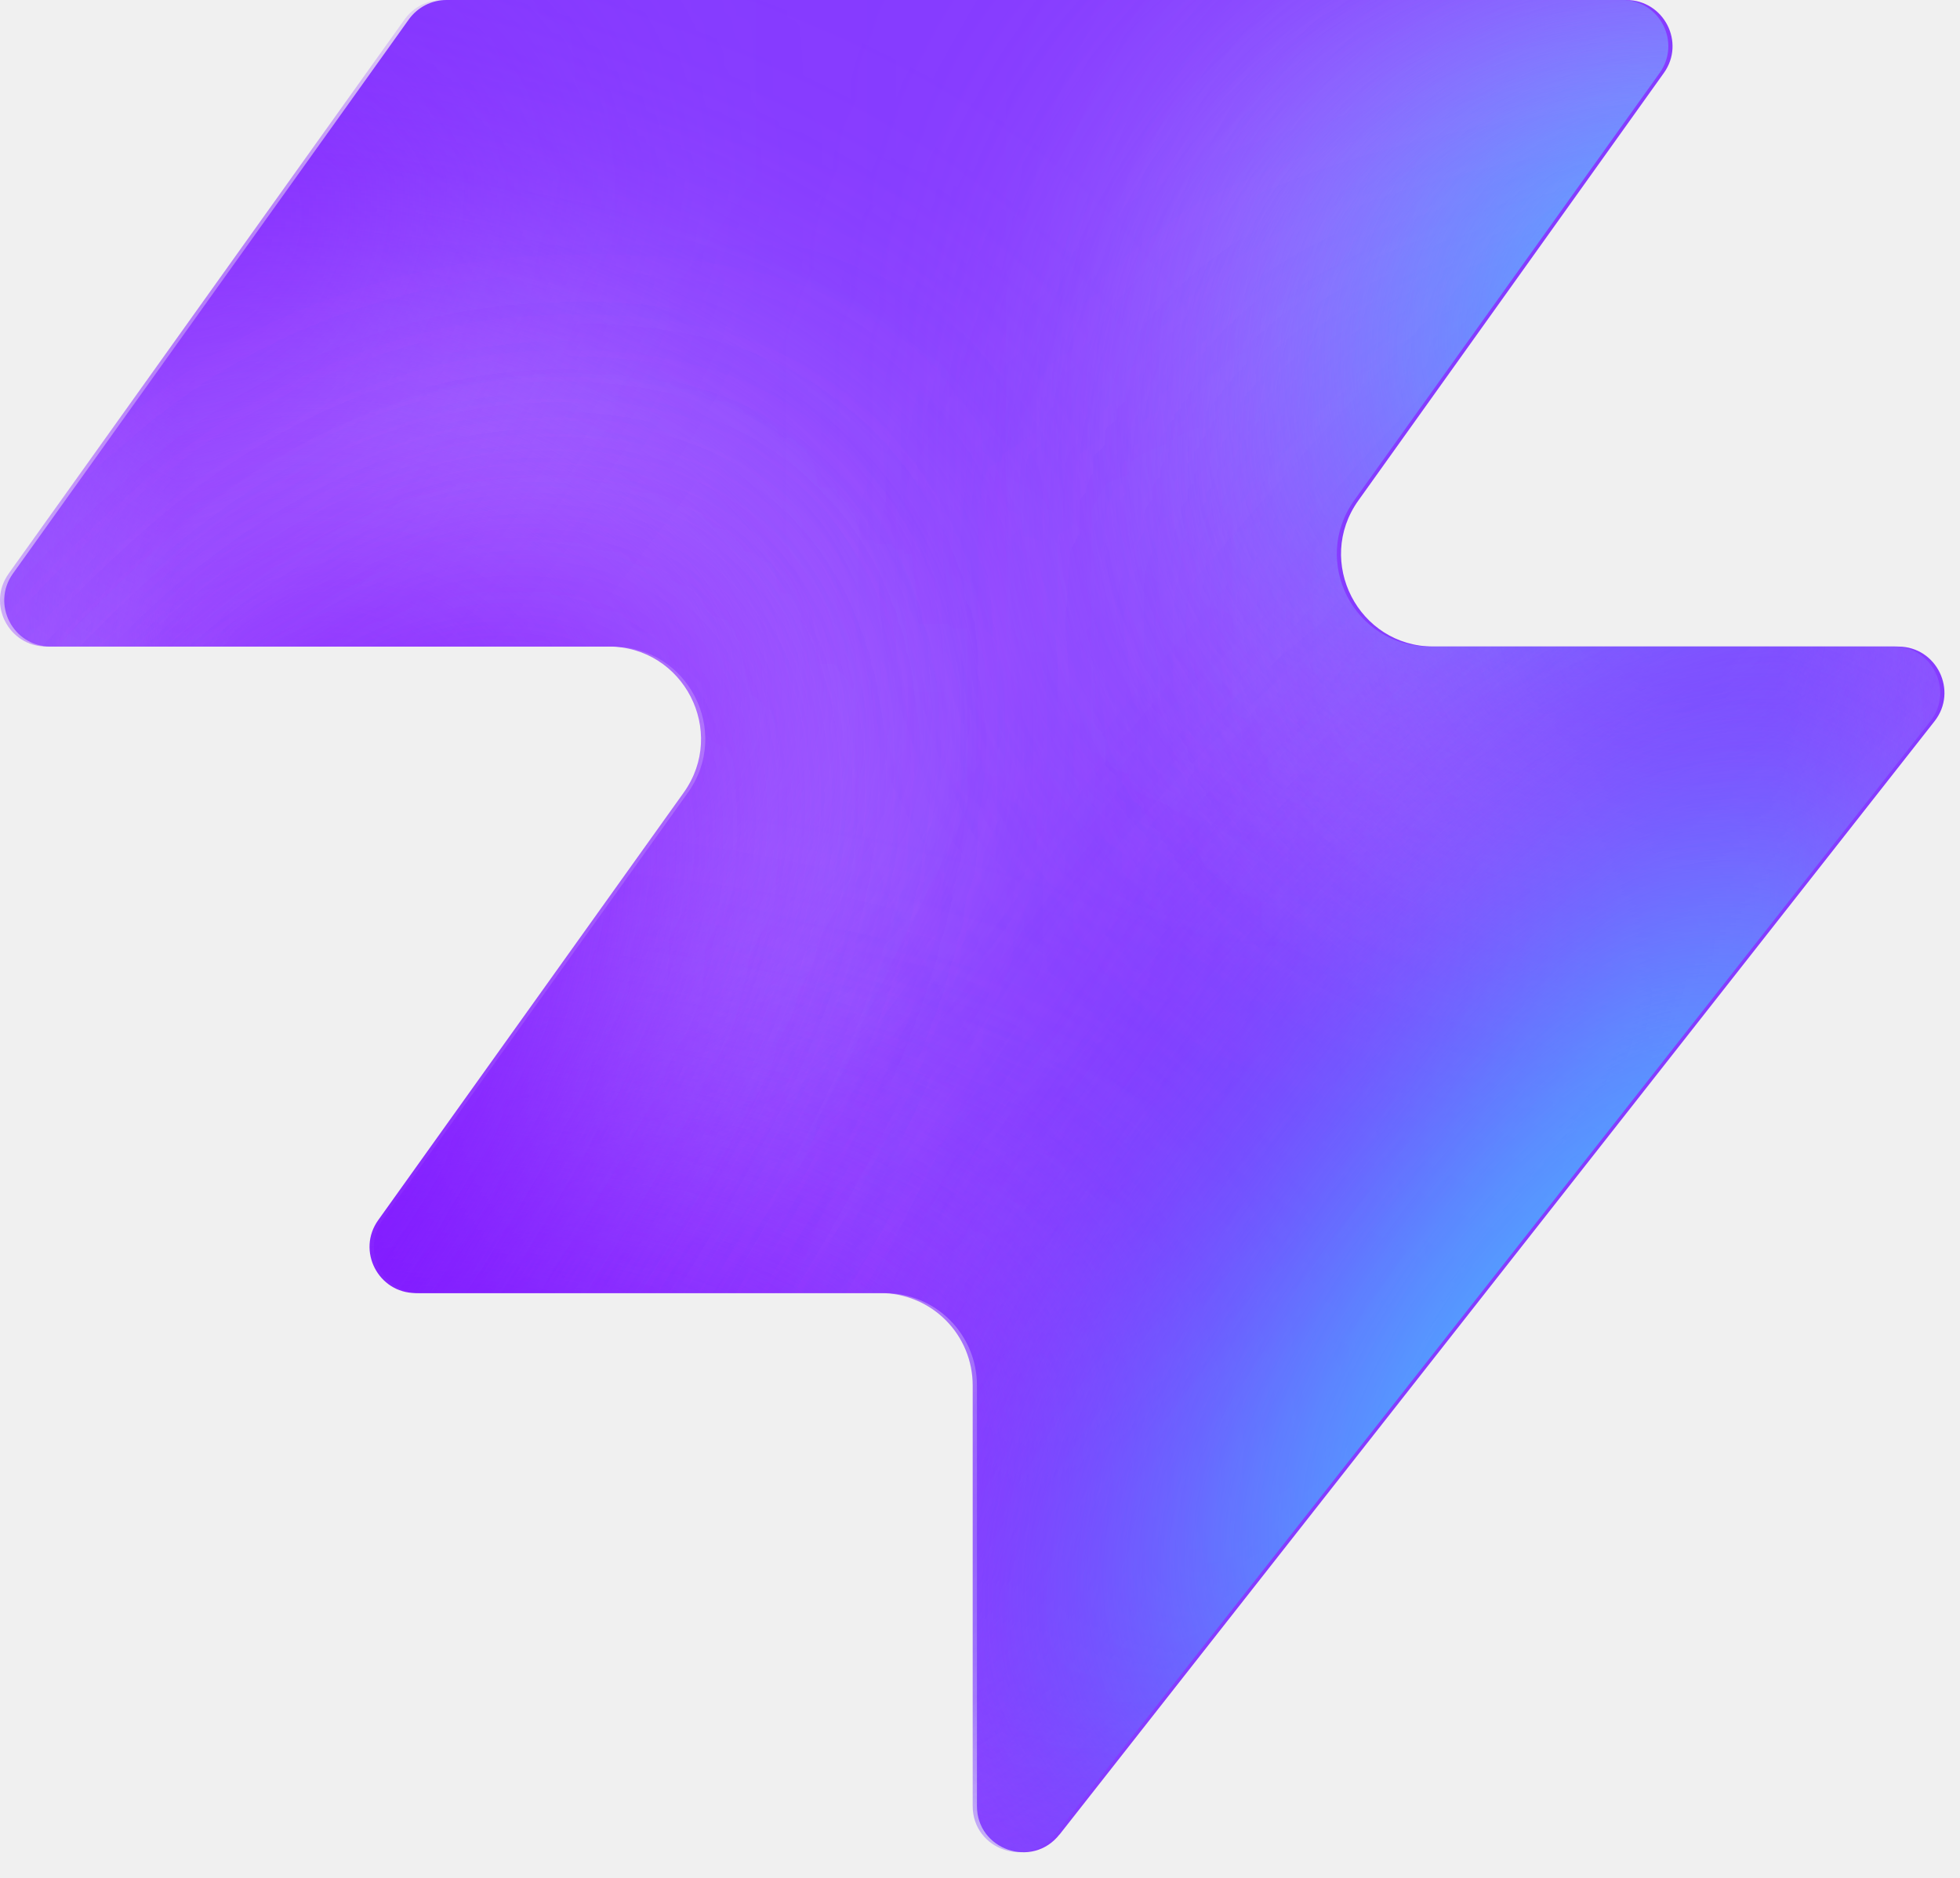
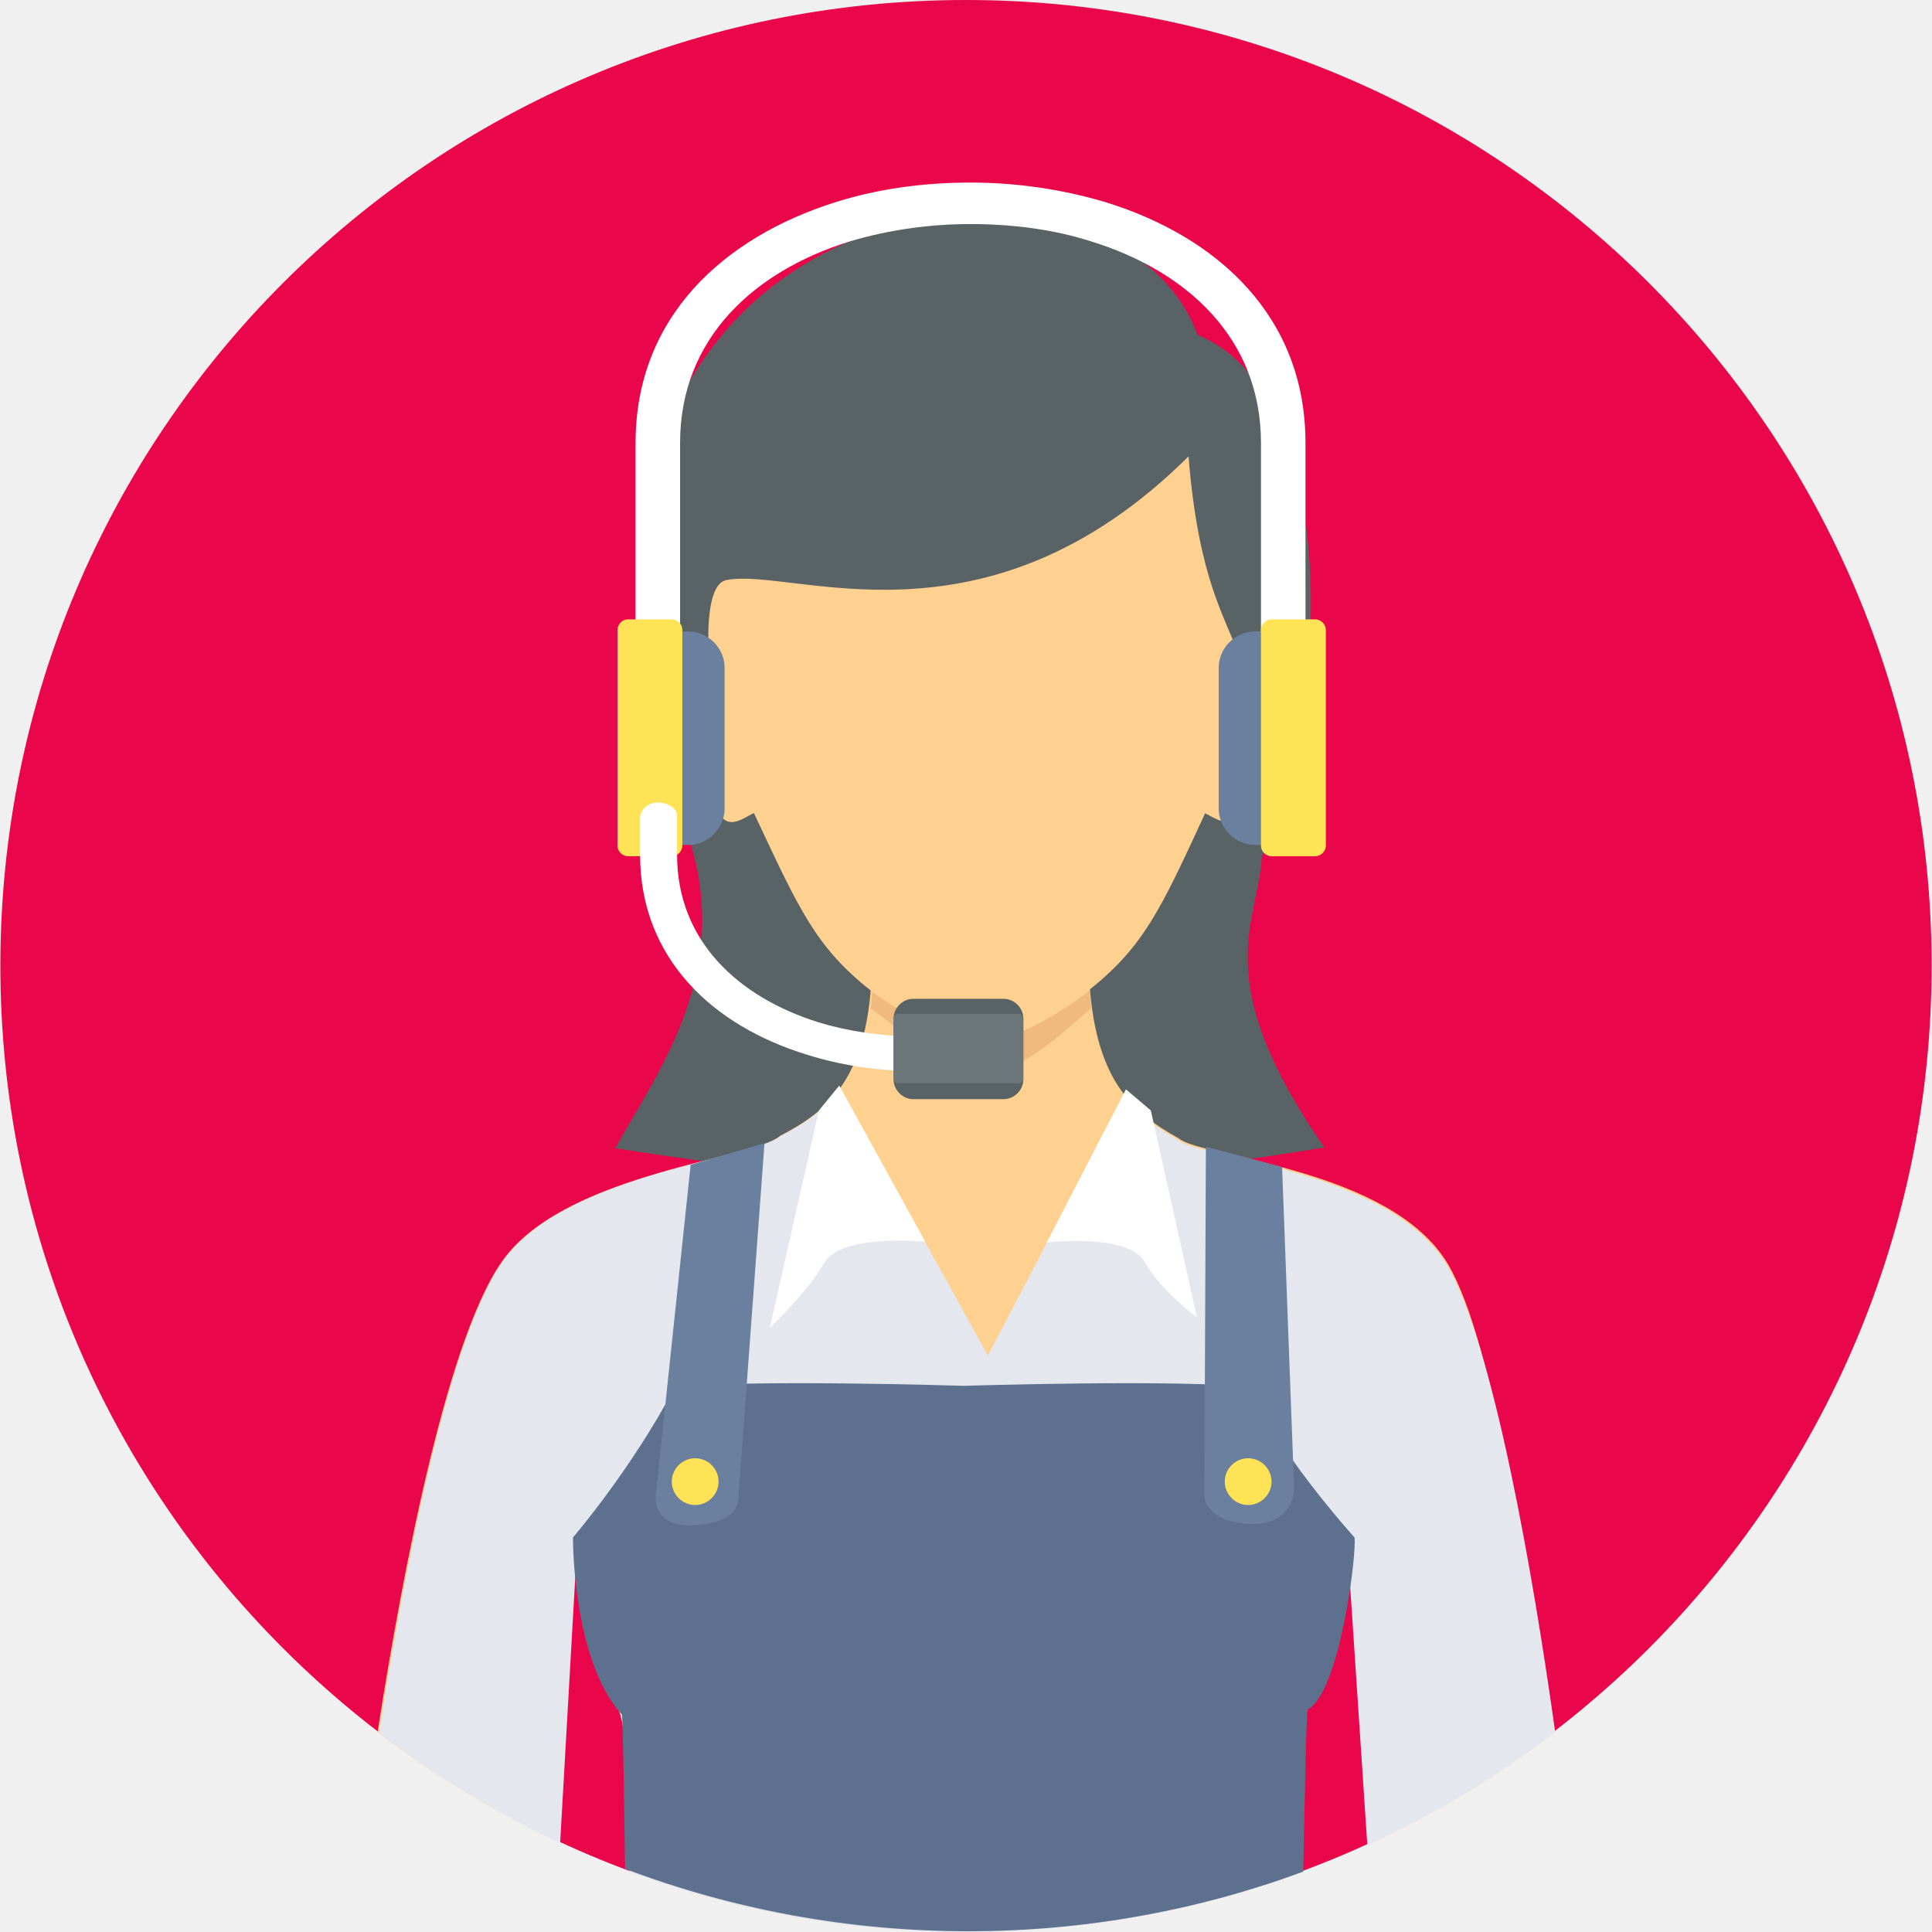
- <svg xmlns="http://www.w3.org/2000/svg" width="48" height="46" fill="none" viewBox="0 0 48 46">
-   <path fill="#863bff" d="M25.946 44.938c-.664.845-2.021.375-2.021-.698V33.937a2.26 2.26 0 0 0-2.262-2.262H10.287c-.92 0-1.456-1.04-.92-1.788l7.48-10.471c1.07-1.497 0-3.578-1.842-3.578H1.237c-.92 0-1.456-1.04-.92-1.788L10.013.474c.214-.297.556-.474.92-.474h28.894c.92 0 1.456 1.04.92 1.788l-7.48 10.471c-1.07 1.498 0 3.579 1.842 3.579h11.377c.943 0 1.473 1.088.89 1.83L25.947 44.94z" style="fill:#863bff;fill:color(display-p3 .525 .23 1);fill-opacity:1" />
-   <mask id="a" width="48" height="46" x="0" y="0" maskUnits="userSpaceOnUse" style="mask-type:alpha">
-     <path fill="#000" d="M25.842 44.938c-.664.844-2.021.375-2.021-.698V33.937a2.26 2.26 0 0 0-2.262-2.262H10.183c-.92 0-1.456-1.04-.92-1.788l7.48-10.471c1.07-1.498 0-3.579-1.842-3.579H1.133c-.92 0-1.456-1.04-.92-1.787L9.91.473c.214-.297.556-.474.92-.474h28.894c.92 0 1.456 1.04.92 1.788l-7.48 10.471c-1.07 1.498 0 3.578 1.842 3.578h11.377c.943 0 1.473 1.088.89 1.832L25.843 44.94z" style="fill:#000;fill-opacity:1" />
-   </mask>
-   <g mask="url(#a)">
-     <g filter="url(#b)">
-       <ellipse cx="5.508" cy="14.704" fill="#ede6ff" rx="5.508" ry="14.704" style="fill:#ede6ff;fill:color(display-p3 .927 .903 1);fill-opacity:1" transform="matrix(.00324 1 1 -.00324 -4.47 31.516)" />
+ <svg xmlns="http://www.w3.org/2000/svg" height="800px" width="800px" version="1.1" id="Layer_1" viewBox="0 0 512.2 512.2" xml:space="preserve" fill="#000000">
+   <g id="SVGRepo_bgCarrier" stroke-width="0" />
+   <g id="SVGRepo_tracerCarrier" stroke-linecap="round" stroke-linejoin="round" />
+   <g id="SVGRepo_iconCarrier">
+     <circle style="fill:#ea064a;" cx="256.1" cy="256" r="256" />
+     <path style="fill:#596366;" d="M163.1,304.4c13.8-24.6,35.8-53.2,13.6-96.6C132.5,49,294.7,26.6,317.5,88.8 c37,14.8,36.2,95.8,17,138.4c-0.8,17.4-14.6,32,16.6,77C268.5,318,220.5,313.4,163.1,304.4z" />
+     <path style="fill:#FFD190;" d="M231.1,258.8c-1.4,27-11,35.4-24.4,42.4c-6.8,6-54.8,9.6-72.4,31.6c-15.2,19-27.4,82.8-34.2,126.4 c14.2,10.8,29.4,20.2,45.6,28l7.4-79.6c0,0,5.4,39.4,10.4,44.8c2.8,3.2,3.6,21,3.8,38.4l21.2,12.2c21.6,6,44.2,9,67.8,9 c22.2,0,43.6-2.8,64-8l22.8-13.2c0.2-17.2-0.2-34,3.8-38.4c4-4.4,10.4-44.8,10.4-44.8l6.2,81c16.6-7.6,32.2-17,46.6-27.8 c-5-42-13.8-104.6-26.2-125.6c-15.2-25.6-65.2-28.2-71.4-33.4c-13-7.2-22.4-16.2-23.8-43.2c0,0-19.4,15-31.4,12.8 c-12-2.4-25.8-12.8-25.8-12.8L231.1,258.8z" />
+     <path style="fill:#E4E7ED;" d="M222.9,288.4c-4.2,5.8-9.6,9.6-16,12.8c-6.8,6-54.8,9.6-72.4,31.6c-15.2,19-27.2,83-34,126.6 c14.8,11.4,31,21.2,48,29.2l4.6-80.8c0,0,6.6,40.8,10.4,44.8c2.8,3,3.2,24.8,3.4,43.6c27.8,10.4,57.8,16,89.2,16 c30.6,0,60-5.4,87.2-15.2c0.2-18.8,0.6-41.4,3.4-44.4c3.8-4,10.4-44.8,10.4-44.8l5.4,81.4c17.8-8.2,34.4-18.2,49.8-30 c-5.8-41.6-16.4-102.8-28.6-123.6c-15.2-25.6-65.2-28.2-71.4-33.4c-5.6-3.2-10.4-6.6-14.4-11.6l-36,68.8l-39.2-71H222.9z" />
+     <path style="fill:#F0B97D;" d="M230.5,267.2c7,4.2,18.8,17.4,30,17.6c11,0.2,26.6-16.2,28.8-17.4c-0.2-1.6-0.4-3.2-0.4-4.8l-0.2,0.2 l0,0l0,0c-0.6,0.4-19.6,15.4-31.4,13c-11.8-2.2-25-12.4-25.8-13l-0.2-0.2c-0.2,1.6-0.2,3.2-0.4,4.6H230.5z" />
+     <path style="fill:#FFD190;" d="M199.9,215.6c12,25.6,16.4,35.6,31.2,47.2c0,0,13.8,10.6,25.8,13c12,2.4,31.4-13,31.4-13 c14.8-11.6,19.4-21.6,31.2-47.2c3,1.6,6,3.6,8.4,1c2.4-2.8,13.8-38.2,11.6-43c-2-4.8-6.2-1.4-7,0.4c-0.6,0.8-1.2,4.4-2,4.4 c-0.8,0-1-1.6-2.2-5c-3.4-9.8-10.6-19.8-13.2-52.4c-54.2,53.8-105,29.2-122.6,32.8c-4.6,1-5,12.2-4.6,18.8c0,0.8,1.2,3.8,0.8,4 c-0.6,0-2.4-3-2.8-3.2c-17.6-11.4,5,42.6,5.4,43.2c2.4,2.8,5.4,0.6,8.4-1H199.9z" />
+     <path style="fill:#5D718F;" d="M165.7,495.6c-0.2-18.2-0.6-39.2-0.8-41c-13.2-14.4-13-47-13-47s15.2-17.6,27-39.8 c18.8-2.2,76.6-0.4,76.6-0.4s57.6-1.8,76.6,0.4c4.4,14.8,27,39.8,27,39.8c0.6,4.8-4,41.2-12.4,45.6c-0.4,1.4-0.8,24-1.2,43 c-27.6,10.2-57.6,15.8-88.8,15.8c-31.8,0-62.4-5.8-90.6-16.4H165.7z" />
+     <g>
+       <path style="fill:#6B7F9E;" d="M202.7,302.8l-7,95c-0.2,3-4,6.8-13.6,6.6c-9.6-0.4-8.2-8.4-8.2-8.4l9.2-87.2l19.8-5.8L202.7,302.8z " />
+       <path style="fill:#6B7F9E;" d="M319.7,304.2l-0.4,92.4c0,3,4,7.8,13.8,7.4c9.6-0.4,10-9,10-9l-3.2-85.6l-20.2-5.4V304.2z" />
    </g>
-     <g filter="url(#c)">
-       <ellipse cx="10.399" cy="29.851" fill="#ede6ff" rx="10.399" ry="29.851" style="fill:#ede6ff;fill:color(display-p3 .927 .903 1);fill-opacity:1" transform="matrix(.00324 1 1 -.00324 -39.328 7.883)" />
+     <g>
+       <path style="fill:#FFE356;" d="M184.3,386.6c3.4,0,6.2,2.8,6.2,6.2c0,3.4-2.8,6.2-6.2,6.2s-6.2-2.8-6.2-6.2 C178.1,389.4,180.9,386.6,184.3,386.6z" />
+       <path style="fill:#FFE356;" d="M330.9,386.6c3.4,0,6.2,2.8,6.2,6.2c0,3.4-2.8,6.2-6.2,6.2c-3.4,0-6.2-2.8-6.2-6.2 C324.7,389.4,327.5,386.6,330.9,386.6z" />
    </g>
-     <g filter="url(#d)">
-       <ellipse cx="5.508" cy="30.487" fill="#7e14ff" rx="5.508" ry="30.487" style="fill:#7e14ff;fill:color(display-p3 .492 .077 1);fill-opacity:1" transform="rotate(89.814 -25.913 -14.639)scale(1 -1)" />
+     <g>
+       <path style="fill:#FFFFFF;" d="M222.5,287.8l22.8,41.4c0,0-22.4-2.2-26.8,5.6c-4.4,7.8-14.4,17.2-14.4,17.2l13-57.6L222.5,287.8z" />
+       <path style="fill:#FFFFFF;" d="M298.5,288.8l-21,40.6c0,0,21.6-2.6,26,5.2s13.8,14.6,13.8,14.6l-12.2-54.8L298.5,288.8z" />
+       <path style="fill:#FFFFFF;" d="M346.1,117.4v63.8h-11.8v-63.8c0-27.8-19.8-45.6-45-53.4c-10-3.2-21-4.6-32-4.6c-11,0-22,1.6-32,4.6 c-25.2,7.8-45,25.6-45,53.4v63.8h-11.8v-63.8c0-33.2,23.2-54.4,53-63.8c11.4-3.6,23.6-5.2,35.8-5.2c12.2,0,24.4,1.8,35.8,5.2 C322.9,62.8,346.1,84,346.1,117.4z" />
    </g>
-     <g filter="url(#e)">
-       <ellipse cx="5.508" cy="30.599" fill="#7e14ff" rx="5.508" ry="30.599" style="fill:#7e14ff;fill:color(display-p3 .492 .077 1);fill-opacity:1" transform="rotate(89.814 -32.644 -3.334)scale(1 -1)" />
-     </g>
-     <g filter="url(#f)">
-       <ellipse cx="5.508" cy="30.599" fill="#7e14ff" rx="5.508" ry="30.599" style="fill:#7e14ff;fill:color(display-p3 .492 .077 1);fill-opacity:1" transform="matrix(.00324 1 1 -.00324 -34.34 30.47)" />
-     </g>
-     <g filter="url(#g)">
-       <ellipse cx="14.072" cy="22.078" fill="#ede6ff" rx="14.072" ry="22.078" style="fill:#ede6ff;fill:color(display-p3 .927 .903 1);fill-opacity:1" transform="rotate(93.35 24.506 48.493)scale(-1 1)" />
-     </g>
-     <g filter="url(#h)">
-       <ellipse cx="3.47" cy="21.501" fill="#7e14ff" rx="3.47" ry="21.501" style="fill:#7e14ff;fill:color(display-p3 .492 .077 1);fill-opacity:1" transform="rotate(89.009 28.708 47.59)scale(-1 1)" />
-     </g>
-     <g filter="url(#i)">
-       <ellipse cx="3.47" cy="21.501" fill="#7e14ff" rx="3.47" ry="21.501" style="fill:#7e14ff;fill:color(display-p3 .492 .077 1);fill-opacity:1" transform="rotate(89.009 28.708 47.59)scale(-1 1)" />
-     </g>
-     <g filter="url(#j)">
-       <ellipse cx=".387" cy="8.972" fill="#7e14ff" rx="4.407" ry="29.108" style="fill:#7e14ff;fill:color(display-p3 .492 .077 1);fill-opacity:1" transform="rotate(39.51 .387 8.972)" />
-     </g>
-     <g filter="url(#k)">
-       <ellipse cx="47.523" cy="-6.092" fill="#7e14ff" rx="4.407" ry="29.108" style="fill:#7e14ff;fill:color(display-p3 .492 .077 1);fill-opacity:1" transform="rotate(37.892 47.523 -6.092)" />
-     </g>
-     <g filter="url(#l)">
-       <ellipse cx="41.412" cy="6.333" fill="#47bfff" rx="5.971" ry="9.665" style="fill:#47bfff;fill:color(display-p3 .28 .748 1);fill-opacity:1" transform="rotate(37.892 41.412 6.333)" />
-     </g>
-     <g filter="url(#m)">
-       <ellipse cx="-1.879" cy="38.332" fill="#7e14ff" rx="4.407" ry="29.108" style="fill:#7e14ff;fill:color(display-p3 .492 .077 1);fill-opacity:1" transform="rotate(37.892 -1.88 38.332)" />
-     </g>
-     <g filter="url(#n)">
-       <ellipse cx="-1.879" cy="38.332" fill="#7e14ff" rx="4.407" ry="29.108" style="fill:#7e14ff;fill:color(display-p3 .492 .077 1);fill-opacity:1" transform="rotate(37.892 -1.88 38.332)" />
-     </g>
-     <g filter="url(#o)">
-       <ellipse cx="35.651" cy="29.907" fill="#7e14ff" rx="4.407" ry="29.108" style="fill:#7e14ff;fill:color(display-p3 .492 .077 1);fill-opacity:1" transform="rotate(37.892 35.651 29.907)" />
-     </g>
-     <g filter="url(#p)">
-       <ellipse cx="38.418" cy="32.4" fill="#47bfff" rx="5.971" ry="15.297" style="fill:#47bfff;fill:color(display-p3 .28 .748 1);fill-opacity:1" transform="rotate(37.892 38.418 32.4)" />
-     </g>
+     <path style="fill:#6B7F9E;" d="M182.5,167.4h-5.6c-5.2,0-9.6,4.4-9.6,9.6v37.4c0,5.2,4.4,9.6,9.6,9.6h5.6c5.2,0,9.6-4.4,9.6-9.6V177 C192.1,171.8,187.7,167.4,182.5,167.4z" />
+     <path style="fill:#FFE356;" d="M178.1,164.2h-11.6c-1.6,0-2.8,1.4-2.8,2.8v57.2c0,1.6,1.4,2.8,2.8,2.8h11.6c1.6,0,2.8-1.4,2.8-2.8 V167C180.9,165.4,179.5,164.2,178.1,164.2z" />
+     <path style="fill:#6B7F9E;" d="M332.7,167.4h5.6c5.2,0,9.6,4.4,9.6,9.6v37.4c0,5.2-4.4,9.6-9.6,9.6h-5.6c-5.2,0-9.6-4.4-9.6-9.6V177 C323.1,171.8,327.5,167.4,332.7,167.4z" />
+     <path style="fill:#FFE356;" d="M337.1,164.2h11.6c1.6,0,2.8,1.4,2.8,2.8v57.2c0,1.6-1.4,2.8-2.8,2.8h-11.6c-1.6,0-2.8-1.4-2.8-2.8 V167C334.3,165.4,335.7,164.2,337.1,164.2z" />
+     <path style="fill:#FFFFFF;" d="M241.7,274.8c-8.6-0.2-17-1.4-24.8-3.8c-21-6.6-37.4-21.4-37.4-44.4v-10.2c0.2-3.8-8.4-5.8-9.8,0 v10.2c0,27.6,19.4,45.4,44.2,53c8.8,2.8,18.4,4.2,28,4.4v-9L241.7,274.8z" />
+     <path style="fill:#596366;" d="M242.1,264.8h24c2.8,0,5.2,2.4,5.2,5.2v16.2c0,2.8-2.4,5.2-5.2,5.2h-24c-2.8,0-5.2-2.4-5.2-5.2V270 C236.9,267.2,239.3,264.8,242.1,264.8z" />
+     <path style="fill:#6C7678;" d="M238.1,268.8h32c0.6,0,1.2,0.6,1.2,1.2v16c0,0.6-0.6,1.2-1.2,1.2h-32c-0.6,0-1.2-0.6-1.2-1.2v-16 C236.9,269.4,237.5,268.8,238.1,268.8z" />
  </g>
-   <defs>
-     <filter id="b" width="60.045" height="41.654" x="-19.77" y="16.149" color-interpolation-filters="sRGB" filterUnits="userSpaceOnUse">
-       <feFlood flood-opacity="0" result="BackgroundImageFix" />
-       <feBlend in="SourceGraphic" in2="BackgroundImageFix" result="shape" />
-       <feGaussianBlur result="effect1_foregroundBlur_2002_17158" stdDeviation="7.659" />
-     </filter>
-     <filter id="c" width="90.34" height="51.437" x="-54.613" y="-7.533" color-interpolation-filters="sRGB" filterUnits="userSpaceOnUse">
-       <feFlood flood-opacity="0" result="BackgroundImageFix" />
-       <feBlend in="SourceGraphic" in2="BackgroundImageFix" result="shape" />
-       <feGaussianBlur result="effect1_foregroundBlur_2002_17158" stdDeviation="7.659" />
-     </filter>
-     <filter id="d" width="79.355" height="29.4" x="-49.64" y="2.03" color-interpolation-filters="sRGB" filterUnits="userSpaceOnUse">
-       <feFlood flood-opacity="0" result="BackgroundImageFix" />
-       <feBlend in="SourceGraphic" in2="BackgroundImageFix" result="shape" />
-       <feGaussianBlur result="effect1_foregroundBlur_2002_17158" stdDeviation="4.596" />
-     </filter>
-     <filter id="e" width="79.579" height="29.4" x="-45.045" y="20.029" color-interpolation-filters="sRGB" filterUnits="userSpaceOnUse">
-       <feFlood flood-opacity="0" result="BackgroundImageFix" />
-       <feBlend in="SourceGraphic" in2="BackgroundImageFix" result="shape" />
-       <feGaussianBlur result="effect1_foregroundBlur_2002_17158" stdDeviation="4.596" />
-     </filter>
-     <filter id="f" width="79.579" height="29.4" x="-43.513" y="21.178" color-interpolation-filters="sRGB" filterUnits="userSpaceOnUse">
-       <feFlood flood-opacity="0" result="BackgroundImageFix" />
-       <feBlend in="SourceGraphic" in2="BackgroundImageFix" result="shape" />
-       <feGaussianBlur result="effect1_foregroundBlur_2002_17158" stdDeviation="4.596" />
-     </filter>
-     <filter id="g" width="74.749" height="58.852" x="15.756" y="-17.901" color-interpolation-filters="sRGB" filterUnits="userSpaceOnUse">
-       <feFlood flood-opacity="0" result="BackgroundImageFix" />
-       <feBlend in="SourceGraphic" in2="BackgroundImageFix" result="shape" />
-       <feGaussianBlur result="effect1_foregroundBlur_2002_17158" stdDeviation="7.659" />
-     </filter>
-     <filter id="h" width="61.377" height="25.362" x="23.548" y="2.284" color-interpolation-filters="sRGB" filterUnits="userSpaceOnUse">
-       <feFlood flood-opacity="0" result="BackgroundImageFix" />
-       <feBlend in="SourceGraphic" in2="BackgroundImageFix" result="shape" />
-       <feGaussianBlur result="effect1_foregroundBlur_2002_17158" stdDeviation="4.596" />
-     </filter>
-     <filter id="i" width="61.377" height="25.362" x="23.548" y="2.284" color-interpolation-filters="sRGB" filterUnits="userSpaceOnUse">
-       <feFlood flood-opacity="0" result="BackgroundImageFix" />
-       <feBlend in="SourceGraphic" in2="BackgroundImageFix" result="shape" />
-       <feGaussianBlur result="effect1_foregroundBlur_2002_17158" stdDeviation="4.596" />
-     </filter>
-     <filter id="j" width="56.045" height="63.649" x="-27.636" y="-22.853" color-interpolation-filters="sRGB" filterUnits="userSpaceOnUse">
-       <feFlood flood-opacity="0" result="BackgroundImageFix" />
-       <feBlend in="SourceGraphic" in2="BackgroundImageFix" result="shape" />
-       <feGaussianBlur result="effect1_foregroundBlur_2002_17158" stdDeviation="4.596" />
-     </filter>
-     <filter id="k" width="54.814" height="64.646" x="20.116" y="-38.415" color-interpolation-filters="sRGB" filterUnits="userSpaceOnUse">
-       <feFlood flood-opacity="0" result="BackgroundImageFix" />
-       <feBlend in="SourceGraphic" in2="BackgroundImageFix" result="shape" />
-       <feGaussianBlur result="effect1_foregroundBlur_2002_17158" stdDeviation="4.596" />
-     </filter>
-     <filter id="l" width="33.541" height="35.313" x="24.641" y="-11.323" color-interpolation-filters="sRGB" filterUnits="userSpaceOnUse">
-       <feFlood flood-opacity="0" result="BackgroundImageFix" />
-       <feBlend in="SourceGraphic" in2="BackgroundImageFix" result="shape" />
-       <feGaussianBlur result="effect1_foregroundBlur_2002_17158" stdDeviation="4.596" />
-     </filter>
-     <filter id="m" width="54.814" height="64.646" x="-29.286" y="6.009" color-interpolation-filters="sRGB" filterUnits="userSpaceOnUse">
-       <feFlood flood-opacity="0" result="BackgroundImageFix" />
-       <feBlend in="SourceGraphic" in2="BackgroundImageFix" result="shape" />
-       <feGaussianBlur result="effect1_foregroundBlur_2002_17158" stdDeviation="4.596" />
-     </filter>
-     <filter id="n" width="54.814" height="64.646" x="-29.286" y="6.009" color-interpolation-filters="sRGB" filterUnits="userSpaceOnUse">
-       <feFlood flood-opacity="0" result="BackgroundImageFix" />
-       <feBlend in="SourceGraphic" in2="BackgroundImageFix" result="shape" />
-       <feGaussianBlur result="effect1_foregroundBlur_2002_17158" stdDeviation="4.596" />
-     </filter>
-     <filter id="o" width="54.814" height="64.646" x="8.244" y="-2.416" color-interpolation-filters="sRGB" filterUnits="userSpaceOnUse">
-       <feFlood flood-opacity="0" result="BackgroundImageFix" />
-       <feBlend in="SourceGraphic" in2="BackgroundImageFix" result="shape" />
-       <feGaussianBlur result="effect1_foregroundBlur_2002_17158" stdDeviation="4.596" />
-     </filter>
-     <filter id="p" width="39.409" height="43.623" x="18.713" y="10.588" color-interpolation-filters="sRGB" filterUnits="userSpaceOnUse">
-       <feFlood flood-opacity="0" result="BackgroundImageFix" />
-       <feBlend in="SourceGraphic" in2="BackgroundImageFix" result="shape" />
-       <feGaussianBlur result="effect1_foregroundBlur_2002_17158" stdDeviation="4.596" />
-     </filter>
-   </defs>
</svg>
